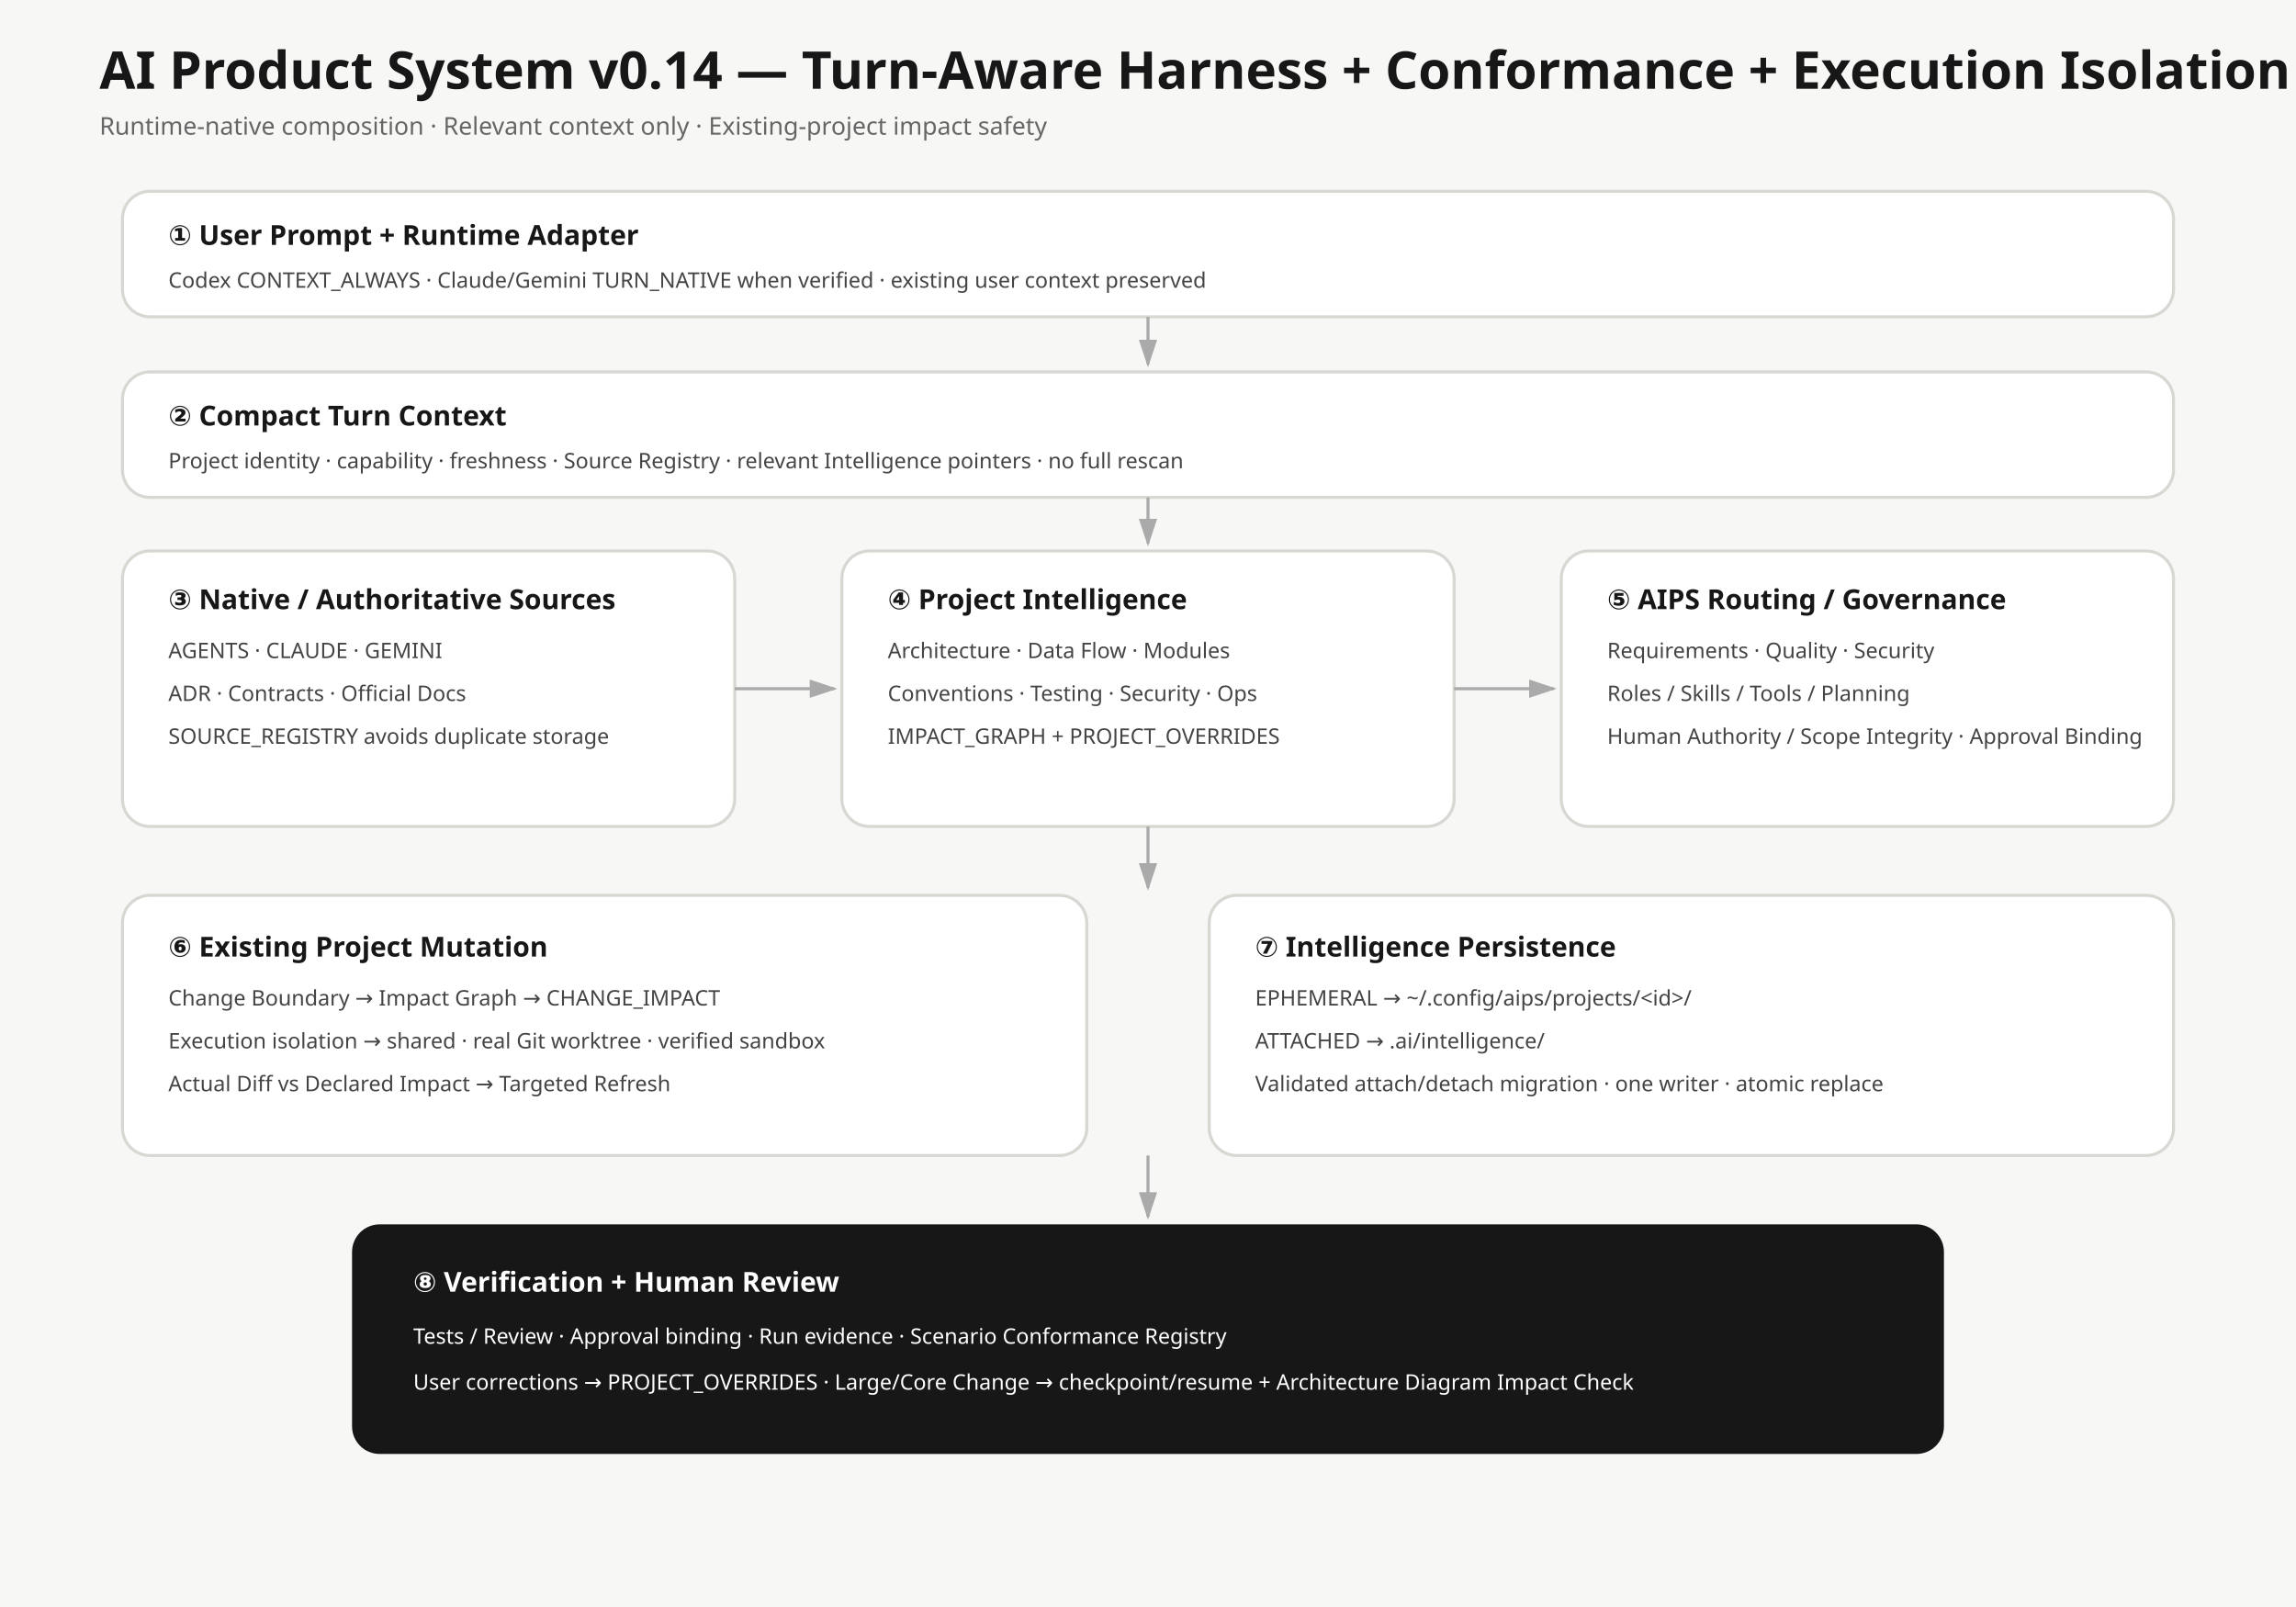
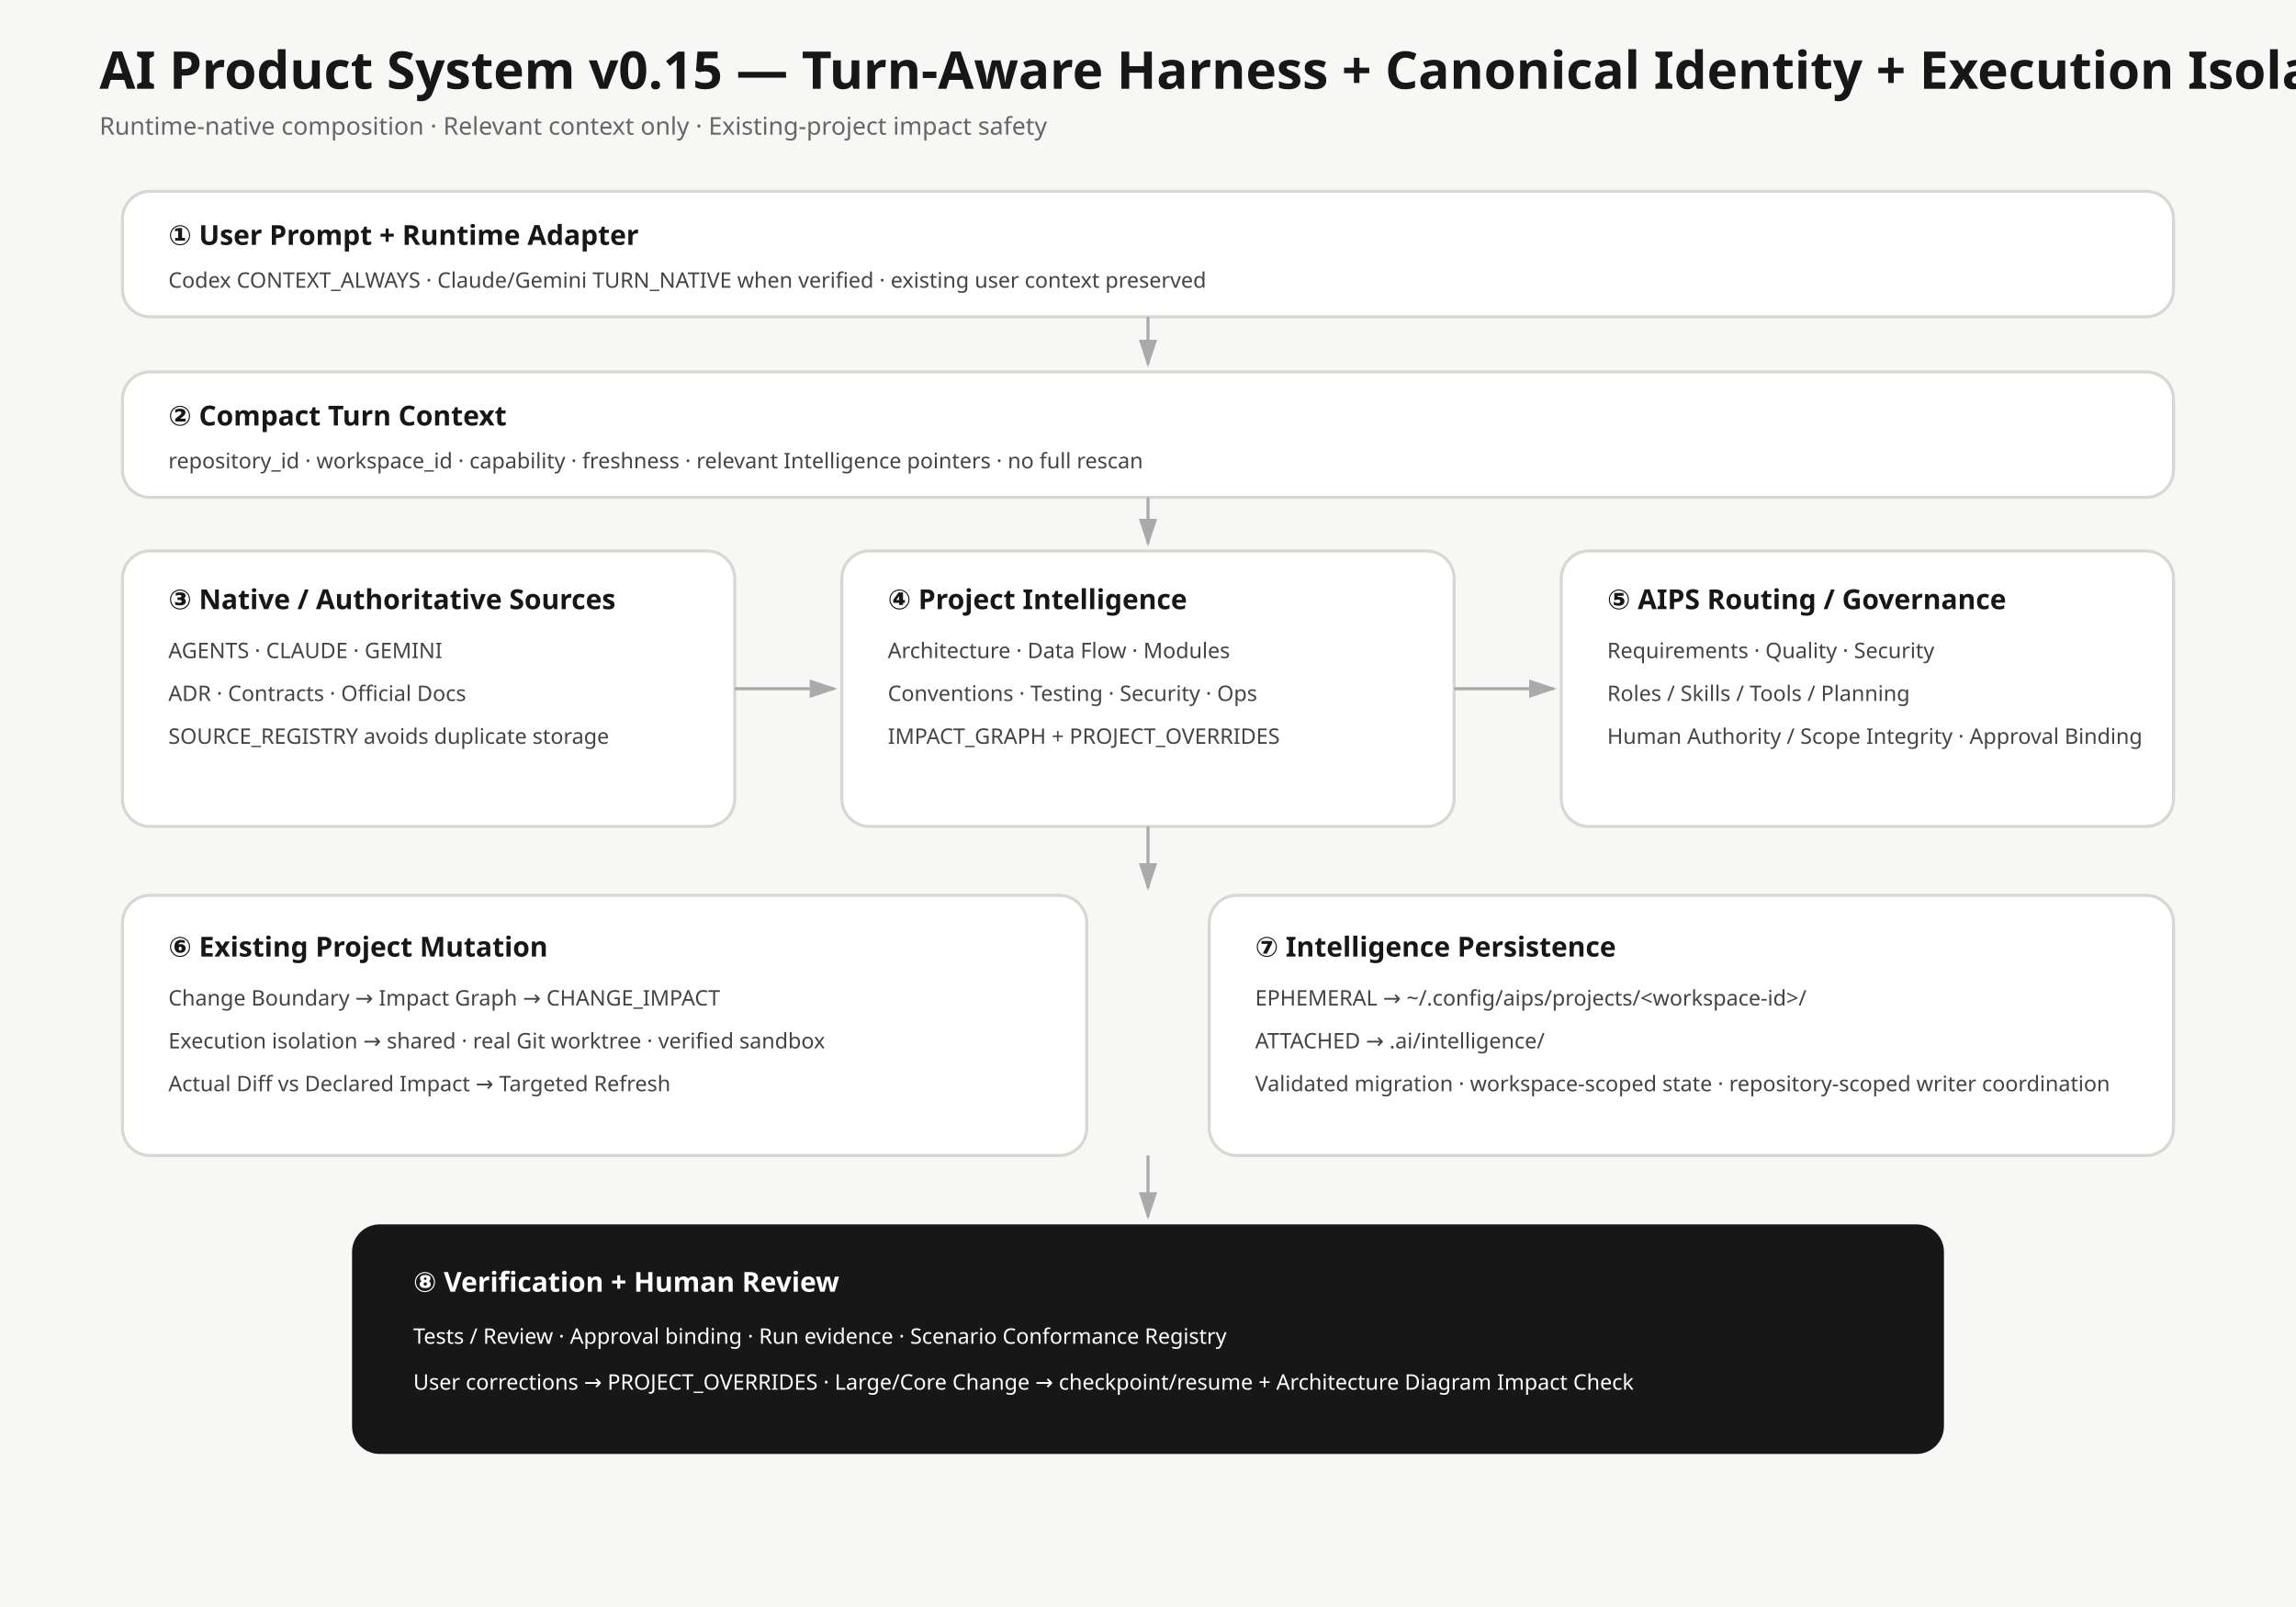
<svg xmlns="http://www.w3.org/2000/svg" width="1500" height="1050" viewBox="0 0 1500 1050">
  <rect width="1500" height="1050" fill="#f7f7f5" />
  <style>.title{font:700 34px system-ui,sans-serif;fill:#171717}.sub{font:400 16px system-ui,sans-serif;fill:#666}.h{font:700 18px system-ui,sans-serif;fill:#171717}.t{font:400 14px system-ui,sans-serif;fill:#444}.box{fill:#fff;stroke:#d8d8d3;stroke-width:2}.dark{fill:#171717}.white{fill:#fff}.line{stroke:#aaa;stroke-width:2;fill:none;marker-end:url(#a)}</style>
  <defs>
    <marker id="a" markerWidth="10" markerHeight="10" refX="8" refY="3" orient="auto">
      <path d="M0,0 L0,6 L9,3 z" fill="#aaa" />
    </marker>
  </defs>
-   <text x="65" y="58" class="title">AI Product System v0.14 — Turn-Aware Harness + Conformance + Execution Isolation</text>
+   <text x="65" y="58" class="title">AI Product System v0.15 — Turn-Aware Harness + Canonical Identity + Execution Isolation</text>
  <text x="65" y="88" class="sub">Runtime-native composition · Relevant context only · Existing-project impact safety</text>
  <rect x="80" y="125" width="1340" height="82" rx="18" class="box" />
  <text x="110" y="160" class="h">① User Prompt + Runtime Adapter</text>
  <text x="110" y="188" class="t">Codex CONTEXT_ALWAYS · Claude/Gemini TURN_NATIVE when verified · existing user context preserved</text>
  <path d="M750 207 L750 238" class="line" />
  <rect x="80" y="243" width="1340" height="82" rx="18" class="box" />
  <text x="110" y="278" class="h">② Compact Turn Context</text>
-   <text x="110" y="306" class="t">Project identity · capability · freshness · Source Registry · relevant Intelligence pointers · no full rescan</text>
+   <text x="110" y="306" class="t">repository_id · workspace_id · capability · freshness · relevant Intelligence pointers · no full rescan</text>
  <path d="M750 325 L750 355" class="line" />
  <rect x="80" y="360" width="400" height="180" rx="18" class="box" />
  <text x="110" y="398" class="h">③ Native / Authoritative Sources</text>
  <text x="110" y="430" class="t">AGENTS · CLAUDE · GEMINI</text>
  <text x="110" y="458" class="t">ADR · Contracts · Official Docs</text>
  <text x="110" y="486" class="t">SOURCE_REGISTRY avoids duplicate storage</text>
  <rect x="550" y="360" width="400" height="180" rx="18" class="box" />
  <text x="580" y="398" class="h">④ Project Intelligence</text>
  <text x="580" y="430" class="t">Architecture · Data Flow · Modules</text>
  <text x="580" y="458" class="t">Conventions · Testing · Security · Ops</text>
  <text x="580" y="486" class="t">IMPACT_GRAPH + PROJECT_OVERRIDES</text>
  <rect x="1020" y="360" width="400" height="180" rx="18" class="box" />
  <text x="1050" y="398" class="h">⑤ AIPS Routing / Governance</text>
  <text x="1050" y="430" class="t">Requirements · Quality · Security</text>
  <text x="1050" y="458" class="t">Roles / Skills / Tools / Planning</text>
  <text x="1050" y="486" class="t">Human Authority / Scope Integrity · Approval Binding</text>
  <path d="M480 450 L545 450" class="line" />
  <path d="M950 450 L1015 450" class="line" />
  <path d="M750 540 L750 580" class="line" />
  <rect x="80" y="585" width="630" height="170" rx="18" class="box" />
  <text x="110" y="625" class="h">⑥ Existing Project Mutation</text>
  <text x="110" y="657" class="t">Change Boundary → Impact Graph → CHANGE_IMPACT</text>
  <text x="110" y="685" class="t">Execution isolation → shared · real Git worktree · verified sandbox</text>
  <text x="110" y="713" class="t">Actual Diff vs Declared Impact → Targeted Refresh</text>
  <rect x="790" y="585" width="630" height="170" rx="18" class="box" />
  <text x="820" y="625" class="h">⑦ Intelligence Persistence</text>
-   <text x="820" y="657" class="t">EPHEMERAL → ~/.config/aips/projects/&lt;id&gt;/</text>
+   <text x="820" y="657" class="t">EPHEMERAL → ~/.config/aips/projects/&lt;workspace-id&gt;/</text>
  <text x="820" y="685" class="t">ATTACHED → .ai/intelligence/</text>
-   <text x="820" y="713" class="t">Validated attach/detach migration · one writer · atomic replace</text>
+   <text x="820" y="713" class="t">Validated migration · workspace-scoped state · repository-scoped writer coordination</text>
  <path d="M750 755 L750 795" class="line" />
  <rect x="230" y="800" width="1040" height="150" rx="18" class="dark" />
  <text x="270" y="844" class="h white">⑧ Verification + Human Review</text>
  <text x="270" y="878" class="t white">Tests / Review · Approval binding · Run evidence · Scenario Conformance Registry</text>
  <text x="270" y="908" class="t white">User corrections → PROJECT_OVERRIDES · Large/Core Change → checkpoint/resume + Architecture Diagram Impact Check</text>
</svg>
